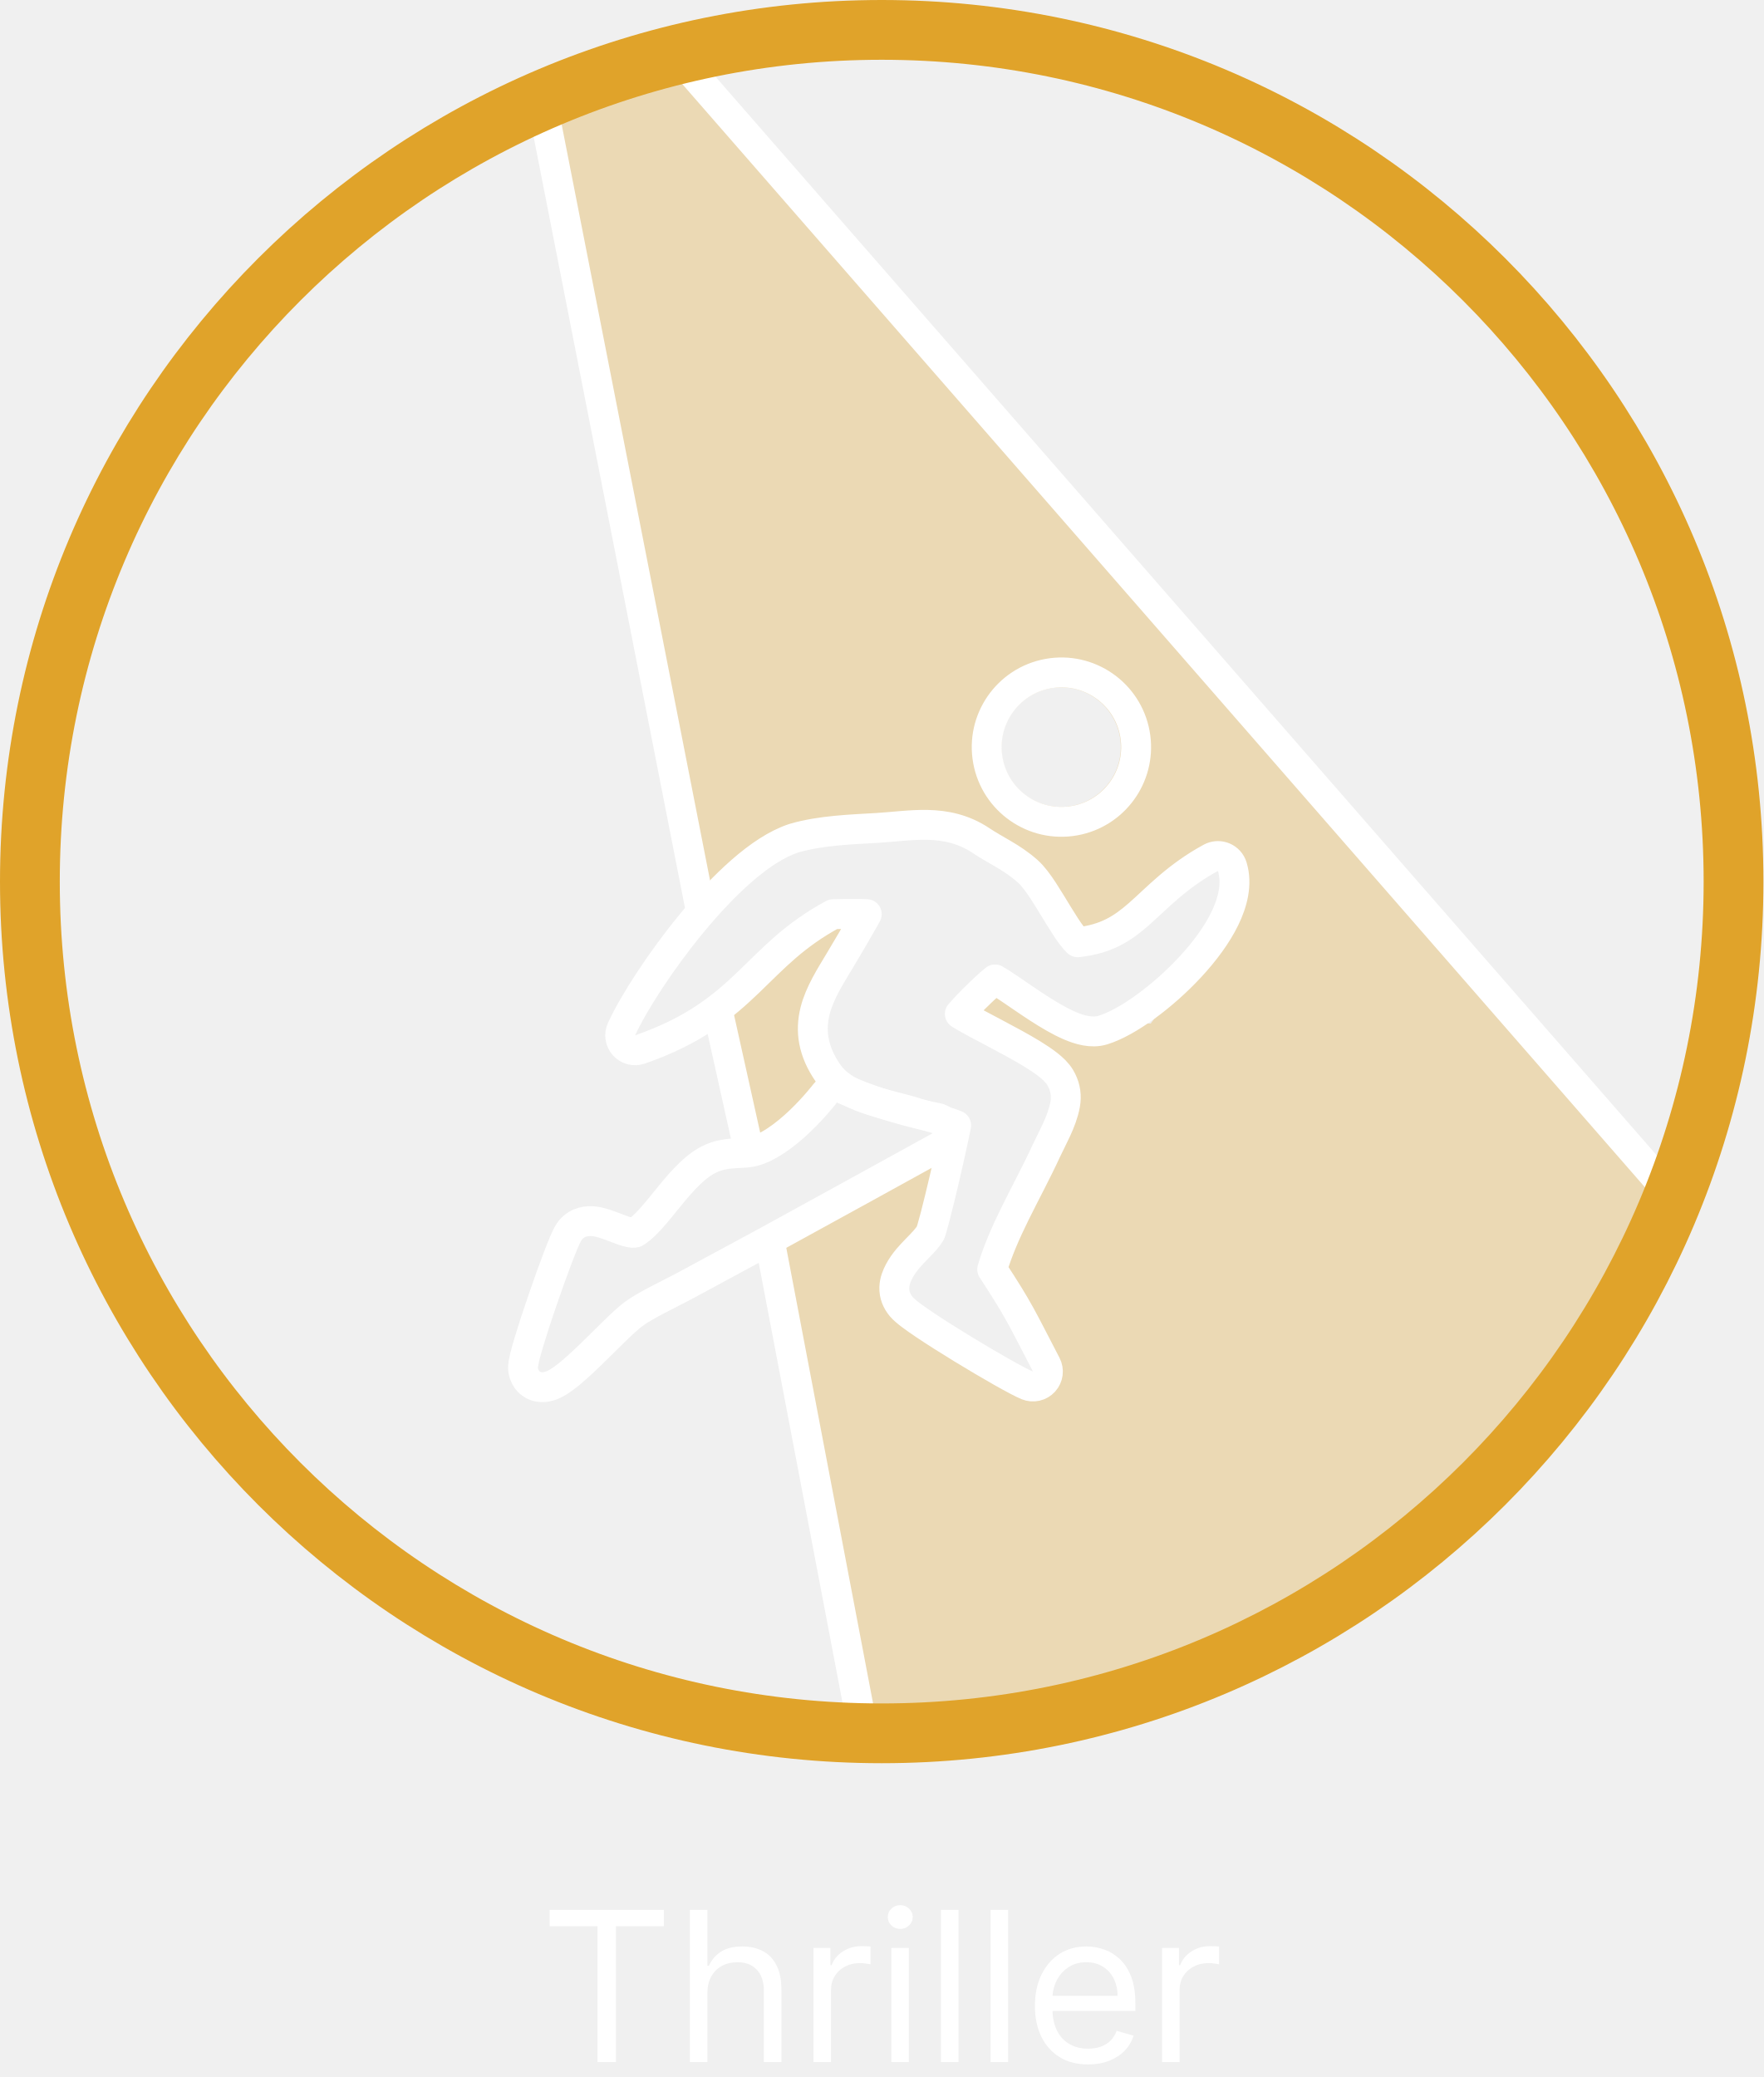
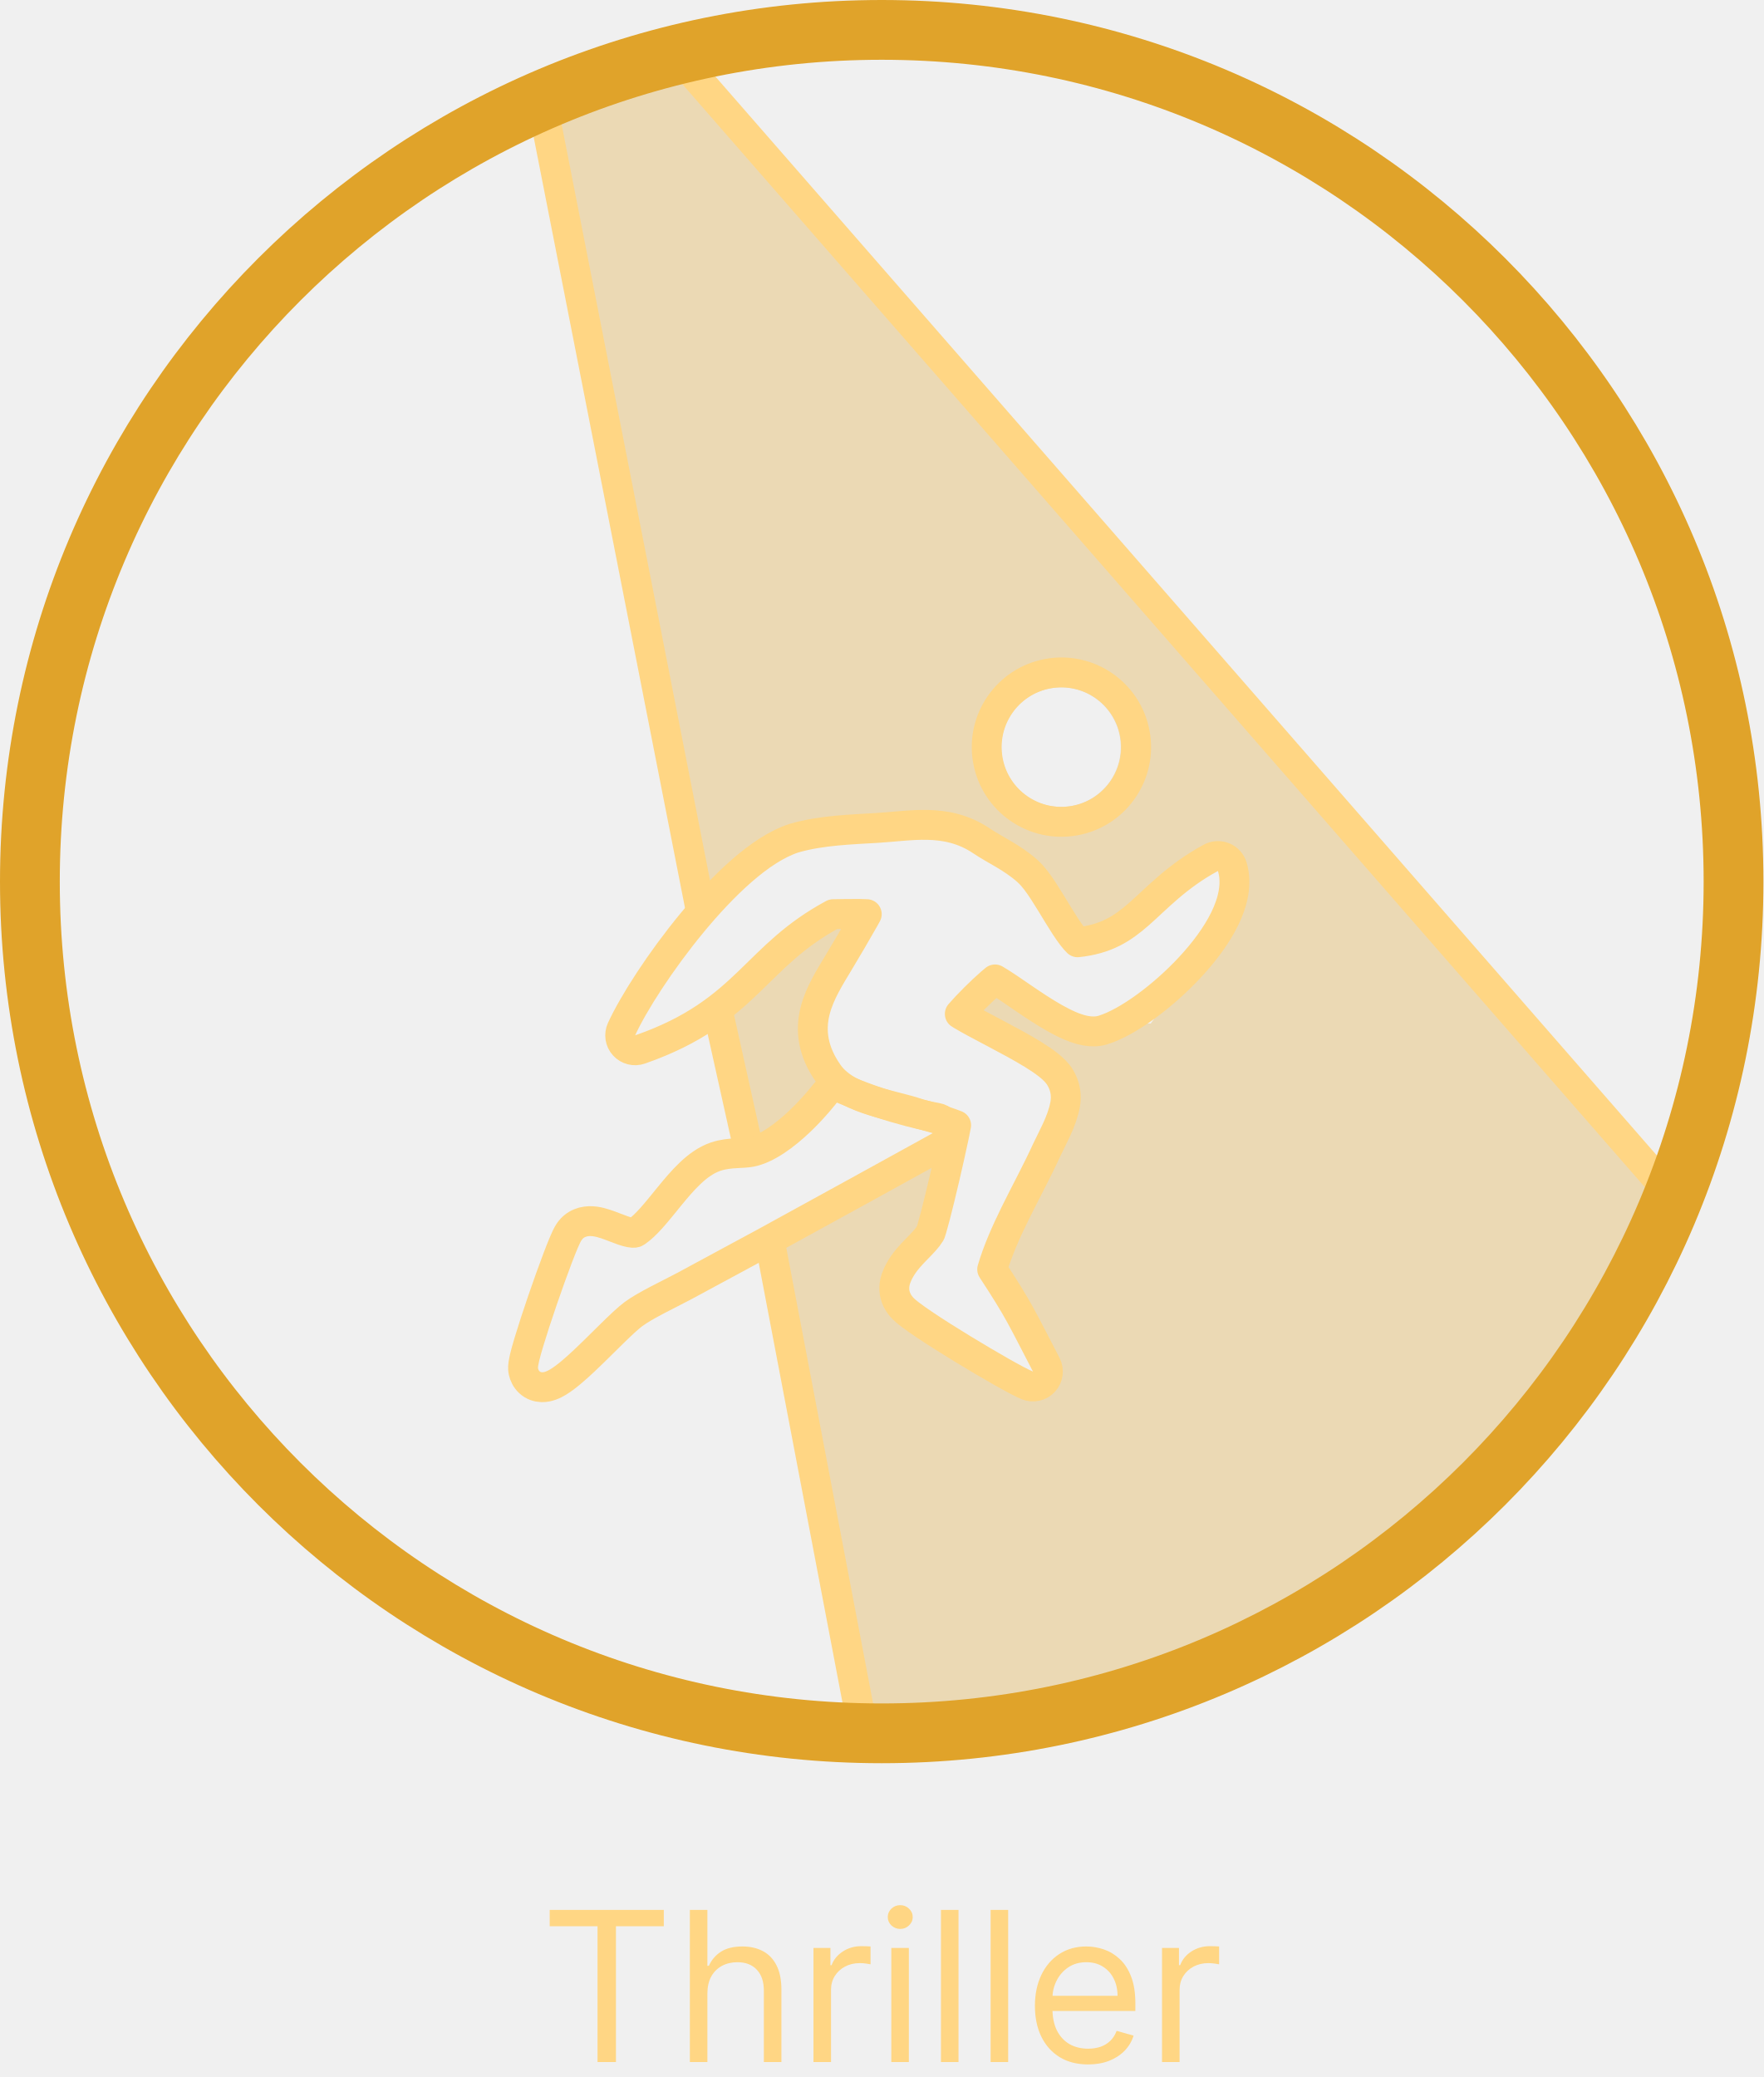
<svg xmlns="http://www.w3.org/2000/svg" width="118" height="139" viewBox="0 0 118 139" fill="none">
  <path d="M48 68.5L50 76.5L52.5 75.5L55 73V71.5L54.5 69.5L55.5 65.5L57.5 61H56.5L52 64L48 68.5Z" fill="#E0A32A" fill-opacity="0.3" />
  <path d="M48 7.5L111 79L105 93.5L90.5 106L77 112L63.5 116.5L58 114.5L51 83.5L63.5 77V81L61 83.5L59.5 86.5L69 92L70 91L66.5 85L71 75V72L64.5 67.5L66.5 65.5L72 68.5H77L81 63L82 58L72 63L67.5 58L63.5 55.5H56L51 57L47 60.5L36 7.5L46 4L48 7.5ZM71 46C68.791 46 67 47.791 67 50C67 52.209 68.791 54 71 54C73.209 54 75 52.209 75 50C75 47.791 73.209 46 71 46Z" fill="#E0A32A" fill-opacity="0.3" />
-   <path d="M36.783 128.912V127.818H44.419V128.912H41.217V138H39.984V128.912H36.783ZM47.336 133.406V138H46.163V127.818H47.336V131.557H47.435C47.614 131.162 47.883 130.849 48.241 130.617C48.602 130.382 49.083 130.264 49.683 130.264C50.203 130.264 50.659 130.369 51.05 130.577C51.441 130.783 51.744 131.099 51.96 131.527C52.178 131.951 52.288 132.491 52.288 133.148V138H51.114V133.227C51.114 132.621 50.957 132.152 50.642 131.82C50.331 131.486 49.898 131.318 49.344 131.318C48.96 131.318 48.615 131.399 48.31 131.562C48.009 131.724 47.77 131.961 47.594 132.273C47.422 132.584 47.336 132.962 47.336 133.406ZM54.434 138V130.364H55.568V131.517H55.647C55.786 131.139 56.038 130.833 56.403 130.597C56.767 130.362 57.178 130.244 57.636 130.244C57.722 130.244 57.83 130.246 57.959 130.249C58.088 130.253 58.186 130.258 58.252 130.264V131.457C58.213 131.447 58.121 131.433 57.979 131.413C57.84 131.389 57.692 131.378 57.536 131.378C57.165 131.378 56.834 131.456 56.542 131.612C56.254 131.764 56.025 131.976 55.856 132.248C55.69 132.516 55.608 132.823 55.608 133.168V138H54.434ZM59.643 138V130.364H60.816V138H59.643ZM60.24 129.091C60.011 129.091 59.814 129.013 59.648 128.857C59.486 128.701 59.405 128.514 59.405 128.295C59.405 128.077 59.486 127.889 59.648 127.734C59.814 127.578 60.011 127.5 60.24 127.5C60.468 127.5 60.664 127.578 60.826 127.734C60.992 127.889 61.075 128.077 61.075 128.295C61.075 128.514 60.992 128.701 60.826 128.857C60.664 129.013 60.468 129.091 60.24 129.091ZM64.139 127.818V138H62.965V127.818H64.139ZM67.461 127.818V138H66.288V127.818H67.461ZM72.812 138.159C72.076 138.159 71.441 137.997 70.908 137.672C70.377 137.344 69.968 136.886 69.68 136.3C69.395 135.71 69.252 135.024 69.252 134.241C69.252 133.459 69.395 132.77 69.68 132.173C69.968 131.573 70.369 131.106 70.883 130.771C71.4 130.433 72.003 130.264 72.692 130.264C73.09 130.264 73.483 130.33 73.871 130.463C74.258 130.596 74.611 130.811 74.93 131.109C75.248 131.404 75.501 131.795 75.69 132.283C75.879 132.77 75.974 133.37 75.974 134.082V134.58H70.087V133.565H74.781C74.781 133.134 74.694 132.75 74.522 132.412C74.353 132.074 74.111 131.807 73.796 131.612C73.484 131.416 73.117 131.318 72.692 131.318C72.225 131.318 71.821 131.434 71.479 131.666C71.141 131.895 70.881 132.193 70.699 132.561C70.516 132.929 70.425 133.323 70.425 133.744V134.42C70.425 134.997 70.525 135.486 70.724 135.887C70.926 136.285 71.206 136.588 71.564 136.797C71.922 137.002 72.338 137.105 72.812 137.105C73.12 137.105 73.398 137.062 73.647 136.976C73.899 136.886 74.116 136.754 74.298 136.578C74.481 136.399 74.621 136.177 74.721 135.912L75.854 136.23C75.735 136.615 75.534 136.953 75.253 137.244C74.971 137.533 74.623 137.758 74.209 137.92C73.794 138.08 73.329 138.159 72.812 138.159ZM77.758 138V130.364H78.892V131.517H78.972C79.111 131.139 79.363 130.833 79.727 130.597C80.092 130.362 80.503 130.244 80.96 130.244C81.046 130.244 81.154 130.246 81.283 130.249C81.413 130.253 81.51 130.258 81.577 130.264V131.457C81.537 131.447 81.446 131.433 81.303 131.413C81.164 131.389 81.016 131.378 80.861 131.378C80.49 131.378 80.158 131.456 79.866 131.612C79.578 131.764 79.349 131.976 79.18 132.248C79.015 132.516 78.932 132.823 78.932 133.168V138H77.758Z" fill="white" />
-   <path d="M51.5 83L57.5 114.5" stroke="white" stroke-width="2" />
-   <path d="M36.5 8L47 61.5" stroke="white" stroke-width="2" />
-   <path d="M48 67.5L50 76.5" stroke="white" stroke-width="2" />
-   <path d="M46 4.5L111 79" stroke="white" stroke-width="2" />
-   <path d="M62.06 55.203C63.245 55.229 64.475 55.465 65.672 56.27C66.157 56.596 66.604 56.835 67.141 57.152C67.658 57.458 68.208 57.808 68.76 58.298V58.299C69.14 58.636 69.502 59.144 69.817 59.626C70.143 60.124 70.489 60.707 70.81 61.23C71.141 61.77 71.45 62.256 71.736 62.631C71.879 62.817 72.001 62.957 72.103 63.054C72.105 63.056 72.108 63.058 72.11 63.06C74.023 62.856 75.105 62.143 76.209 61.177C77.393 60.141 78.747 58.642 81.024 57.409L81.125 57.361C81.366 57.264 81.638 57.264 81.881 57.364C82.159 57.479 82.37 57.712 82.457 58C82.807 59.159 82.486 60.396 81.956 61.483C81.415 62.593 80.581 63.704 79.656 64.703C78.727 65.707 77.674 66.633 76.664 67.367C75.67 68.09 74.652 68.675 73.792 68.938H73.791C73.029 69.169 72.199 68.906 71.575 68.638C70.893 68.344 70.165 67.91 69.485 67.471C68.807 67.032 68.117 66.549 67.552 66.167C67.152 65.896 66.829 65.689 66.583 65.547C66.5 65.614 66.403 65.694 66.297 65.787C65.979 66.065 65.594 66.426 65.217 66.802C64.845 67.172 64.493 67.545 64.226 67.855C64.266 67.88 64.309 67.908 64.355 67.936C64.924 68.277 65.718 68.692 66.59 69.153C67.444 69.605 68.362 70.095 69.12 70.562C69.499 70.796 69.857 71.037 70.157 71.275C70.438 71.499 70.747 71.78 70.944 72.112L71.056 72.319C71.295 72.808 71.378 73.346 71.275 73.911V73.912C71.165 74.515 70.936 75.092 70.705 75.597C70.588 75.852 70.464 76.103 70.349 76.335C70.231 76.572 70.124 76.787 70.027 76.994C69.4 78.364 68.597 79.846 67.925 81.213C67.301 82.482 66.752 83.725 66.393 84.95C68.242 87.779 68.33 88.108 70.008 91.326C70.202 91.698 70.143 92.152 69.86 92.462C69.578 92.772 69.132 92.873 68.743 92.715C68.394 92.572 67.734 92.217 66.992 91.797C66.226 91.363 65.308 90.821 64.405 90.27C63.504 89.72 62.61 89.156 61.897 88.677C61.541 88.438 61.221 88.215 60.965 88.022C60.734 87.848 60.478 87.643 60.313 87.448C60.001 87.077 59.826 86.641 59.843 86.155C59.858 85.721 60.026 85.349 60.166 85.082V85.081C60.5 84.446 60.988 83.947 61.366 83.561C61.767 83.151 62.056 82.853 62.256 82.522C62.259 82.514 62.263 82.505 62.268 82.493C62.288 82.436 62.315 82.353 62.349 82.241C62.415 82.019 62.498 81.717 62.592 81.356C62.779 80.636 63.004 79.709 63.224 78.766C63.443 77.823 63.656 76.871 63.819 76.103C63.884 75.796 63.937 75.528 63.98 75.307C63.237 75.01 62.348 74.78 61.47 74.527C61.452 74.522 61.434 74.517 61.417 74.511C61.032 74.376 60.574 74.256 60.05 74.121C59.54 73.99 58.971 73.848 58.423 73.677C57.38 73.352 56.133 72.849 55.426 71.841C54.387 70.36 54.21 68.977 54.541 67.656C54.845 66.445 55.583 65.311 56.161 64.342L56.163 64.339C56.725 63.405 57.275 62.464 57.812 61.517C57.882 61.392 57.943 61.28 57.999 61.178C57.865 61.173 57.715 61.166 57.545 61.164C56.956 61.156 56.365 61.17 55.749 61.18C53.15 62.588 51.779 64.104 50.132 65.689C48.413 67.343 46.488 68.959 42.829 70.233C42.45 70.365 42.029 70.258 41.76 69.961C41.49 69.664 41.424 69.235 41.592 68.871C42.392 67.132 44.202 64.314 46.294 61.778C47.345 60.505 48.486 59.278 49.63 58.28C50.759 57.295 51.957 56.474 53.123 56.096L53.15 56.088C54.936 55.566 57.039 55.508 58.698 55.408C59.7 55.348 60.955 55.179 62.06 55.203Z" stroke="white" stroke-width="2" stroke-linejoin="round" />
-   <path d="M55.203 73.185C55.48 72.819 55.971 72.689 56.394 72.87C58.088 73.596 59.665 74.081 60.817 74.385C61.393 74.536 61.861 74.641 62.182 74.709C62.342 74.742 62.466 74.766 62.548 74.781C62.589 74.789 62.62 74.794 62.64 74.798C62.649 74.799 62.656 74.801 62.66 74.802C62.662 74.802 62.663 74.802 62.664 74.802C63.084 74.873 63.413 75.2 63.485 75.62C63.548 75.987 63.402 76.354 63.114 76.578L62.982 76.665L62.975 76.669C62.969 76.671 62.962 76.676 62.952 76.681C62.932 76.693 62.901 76.709 62.861 76.731C62.782 76.775 62.666 76.839 62.519 76.921C62.223 77.084 61.799 77.317 61.288 77.598C60.266 78.162 58.893 78.918 57.493 79.689C54.701 81.227 51.789 82.827 51.343 83.067L51.344 83.068L45.798 86.063L45.794 86.065C45.296 86.332 44.55 86.701 43.976 87.003C43.342 87.335 42.781 87.654 42.393 87.94C42.056 88.189 41.562 88.651 40.959 89.242C40.381 89.808 39.717 90.477 39.105 91.053C38.505 91.618 37.87 92.178 37.332 92.499C37.094 92.641 36.696 92.849 36.25 92.836C35.986 92.828 35.684 92.741 35.431 92.51C35.19 92.29 35.079 92.019 35.029 91.802V91.802C34.995 91.651 34.999 91.52 35.002 91.461C35.006 91.386 35.014 91.314 35.023 91.254C35.042 91.132 35.071 90.995 35.103 90.856C35.17 90.575 35.27 90.219 35.389 89.823C35.627 89.027 35.957 88.016 36.303 87.01C36.649 86.002 37.013 84.987 37.32 84.181C37.474 83.779 37.615 83.422 37.734 83.141C37.837 82.9 37.965 82.613 38.089 82.433L38.181 82.311C38.657 81.735 39.332 81.679 39.812 81.743C40.277 81.805 40.777 82.003 41.137 82.142C41.554 82.304 41.876 82.425 42.16 82.479C42.437 82.532 42.515 82.486 42.524 82.48L42.641 82.403C42.917 82.209 43.227 81.916 43.577 81.526C43.977 81.082 44.369 80.584 44.808 80.048C45.232 79.529 45.693 78.982 46.179 78.521C46.658 78.066 47.227 77.632 47.885 77.408C48.386 77.237 48.88 77.199 49.268 77.177C49.693 77.153 49.975 77.147 50.258 77.091C51.31 76.882 52.519 75.995 53.551 75.007C54.045 74.533 54.462 74.073 54.755 73.731C54.901 73.561 55.016 73.422 55.093 73.326C55.131 73.278 55.159 73.242 55.178 73.218C55.187 73.206 55.194 73.197 55.198 73.191C55.2 73.189 55.202 73.186 55.203 73.185Z" stroke="white" stroke-width="2" stroke-linejoin="round" />
-   <path d="M70.118 45.084C72.837 44.583 75.447 46.382 75.943 49.102C76.424 51.738 74.744 54.267 72.165 54.868L71.913 54.92C69.2 55.409 66.602 53.61 66.107 50.898C65.612 48.185 67.408 45.584 70.118 45.084Z" stroke="white" stroke-width="2" stroke-linejoin="round" />
+   <path d="M36.783 128.912V127.818H44.419V128.912H41.217V138H39.984V128.912H36.783ZM47.336 133.406V138H46.163V127.818H47.336V131.557H47.435C47.614 131.162 47.883 130.849 48.241 130.617C48.602 130.382 49.083 130.264 49.683 130.264C50.203 130.264 50.659 130.369 51.05 130.577C51.441 130.783 51.744 131.099 51.96 131.527C52.178 131.951 52.288 132.491 52.288 133.148V138H51.114V133.227C51.114 132.621 50.957 132.152 50.642 131.82C50.331 131.486 49.898 131.318 49.344 131.318C48.96 131.318 48.615 131.399 48.31 131.562C48.009 131.724 47.77 131.961 47.594 132.273C47.422 132.584 47.336 132.962 47.336 133.406ZM54.434 138V130.364H55.568V131.517H55.647C55.786 131.139 56.038 130.833 56.403 130.597C56.767 130.362 57.178 130.244 57.636 130.244C57.722 130.244 57.83 130.246 57.959 130.249C58.088 130.253 58.186 130.258 58.252 130.264V131.457C58.213 131.447 58.121 131.433 57.979 131.413C57.84 131.389 57.692 131.378 57.536 131.378C57.165 131.378 56.834 131.456 56.542 131.612C56.254 131.764 56.025 131.976 55.856 132.248C55.69 132.516 55.608 132.823 55.608 133.168V138H54.434ZM59.643 138V130.364H60.816V138H59.643ZM60.24 129.091C60.011 129.091 59.814 129.013 59.648 128.857C59.486 128.701 59.405 128.514 59.405 128.295C59.405 128.077 59.486 127.889 59.648 127.734C59.814 127.578 60.011 127.5 60.24 127.5C60.468 127.5 60.664 127.578 60.826 127.734C60.992 127.889 61.075 128.077 61.075 128.295C61.075 128.514 60.992 128.701 60.826 128.857C60.664 129.013 60.468 129.091 60.24 129.091ZM64.139 127.818V138H62.965V127.818H64.139ZM67.461 127.818V138H66.288V127.818H67.461ZM72.812 138.159C72.076 138.159 71.441 137.997 70.908 137.672C70.377 137.344 69.968 136.886 69.68 136.3C69.395 135.71 69.252 135.024 69.252 134.241C69.252 133.459 69.395 132.77 69.68 132.173C69.968 131.573 70.369 131.106 70.883 130.771C71.4 130.433 72.003 130.264 72.692 130.264C73.09 130.264 73.483 130.33 73.871 130.463C74.258 130.596 74.611 130.811 74.93 131.109C75.248 131.404 75.501 131.795 75.69 132.283C75.879 132.77 75.974 133.37 75.974 134.082V134.58H70.087V133.565H74.781C74.781 133.134 74.694 132.75 74.522 132.412C74.353 132.074 74.111 131.807 73.796 131.612C73.484 131.416 73.117 131.318 72.692 131.318C72.225 131.318 71.821 131.434 71.479 131.666C71.141 131.895 70.881 132.193 70.699 132.561C70.516 132.929 70.425 133.323 70.425 133.744V134.42C70.425 134.997 70.525 135.486 70.724 135.887C70.926 136.285 71.206 136.588 71.564 136.797C71.922 137.002 72.338 137.105 72.812 137.105C73.12 137.105 73.398 137.062 73.647 136.976C73.899 136.886 74.116 136.754 74.298 136.578C74.481 136.399 74.621 136.177 74.721 135.912L75.854 136.23C75.735 136.615 75.534 136.953 75.253 137.244C74.971 137.533 74.623 137.758 74.209 137.92C73.794 138.08 73.329 138.159 72.812 138.159ZM77.758 138V130.364H78.892V131.517H78.972C79.111 131.139 79.363 130.833 79.727 130.597C80.092 130.362 80.503 130.244 80.96 130.244C81.046 130.244 81.154 130.246 81.283 130.249C81.413 130.253 81.51 130.258 81.577 130.264V131.457C81.537 131.447 81.446 131.433 81.303 131.413C81.164 131.389 81.016 131.378 80.861 131.378C80.49 131.378 80.158 131.456 79.866 131.612C79.578 131.764 79.349 131.976 79.18 132.248C79.015 132.516 78.932 132.823 78.932 133.168V138H77.758Z" fill="#FFD684" />
+   <path d="M51.5 83L57.5 114.5" stroke="#FFD684" stroke-width="2" />
+   <path d="M36.5 8L47 61.5" stroke="#FFD684" stroke-width="2" />
+   <path d="M48 67.5L50 76.5" stroke="#FFD684" stroke-width="2" />
+   <path d="M46 4.5L111 79" stroke="#FFD684" stroke-width="2" />
+   <path d="M62.06 55.203C63.245 55.229 64.475 55.465 65.672 56.27C66.157 56.596 66.604 56.835 67.141 57.152C67.658 57.458 68.208 57.808 68.76 58.298V58.299C69.14 58.636 69.502 59.144 69.817 59.626C70.143 60.124 70.489 60.707 70.81 61.23C71.141 61.77 71.45 62.256 71.736 62.631C71.879 62.817 72.001 62.957 72.103 63.054C72.105 63.056 72.108 63.058 72.11 63.06C74.023 62.856 75.105 62.143 76.209 61.177C77.393 60.141 78.747 58.642 81.024 57.409L81.125 57.361C81.366 57.264 81.638 57.264 81.881 57.364C82.159 57.479 82.37 57.712 82.457 58C82.807 59.159 82.486 60.396 81.956 61.483C81.415 62.593 80.581 63.704 79.656 64.703C78.727 65.707 77.674 66.633 76.664 67.367C75.67 68.09 74.652 68.675 73.792 68.938H73.791C73.029 69.169 72.199 68.906 71.575 68.638C70.893 68.344 70.165 67.91 69.485 67.471C68.807 67.032 68.117 66.549 67.552 66.167C67.152 65.896 66.829 65.689 66.583 65.547C66.5 65.614 66.403 65.694 66.297 65.787C65.979 66.065 65.594 66.426 65.217 66.802C64.845 67.172 64.493 67.545 64.226 67.855C64.266 67.88 64.309 67.908 64.355 67.936C64.924 68.277 65.718 68.692 66.59 69.153C67.444 69.605 68.362 70.095 69.12 70.562C69.499 70.796 69.857 71.037 70.157 71.275C70.438 71.499 70.747 71.78 70.944 72.112L71.056 72.319C71.295 72.808 71.378 73.346 71.275 73.911V73.912C71.165 74.515 70.936 75.092 70.705 75.597C70.588 75.852 70.464 76.103 70.349 76.335C70.231 76.572 70.124 76.787 70.027 76.994C69.4 78.364 68.597 79.846 67.925 81.213C67.301 82.482 66.752 83.725 66.393 84.95C68.242 87.779 68.33 88.108 70.008 91.326C70.202 91.698 70.143 92.152 69.86 92.462C69.578 92.772 69.132 92.873 68.743 92.715C68.394 92.572 67.734 92.217 66.992 91.797C66.226 91.363 65.308 90.821 64.405 90.27C63.504 89.72 62.61 89.156 61.897 88.677C61.541 88.438 61.221 88.215 60.965 88.022C60.734 87.848 60.478 87.643 60.313 87.448C60.001 87.077 59.826 86.641 59.843 86.155C59.858 85.721 60.026 85.349 60.166 85.082V85.081C60.5 84.446 60.988 83.947 61.366 83.561C61.767 83.151 62.056 82.853 62.256 82.522C62.259 82.514 62.263 82.505 62.268 82.493C62.288 82.436 62.315 82.353 62.349 82.241C62.415 82.019 62.498 81.717 62.592 81.356C62.779 80.636 63.004 79.709 63.224 78.766C63.443 77.823 63.656 76.871 63.819 76.103C63.884 75.796 63.937 75.528 63.98 75.307C63.237 75.01 62.348 74.78 61.47 74.527C61.452 74.522 61.434 74.517 61.417 74.511C61.032 74.376 60.574 74.256 60.05 74.121C59.54 73.99 58.971 73.848 58.423 73.677C57.38 73.352 56.133 72.849 55.426 71.841C54.387 70.36 54.21 68.977 54.541 67.656C54.845 66.445 55.583 65.311 56.161 64.342L56.163 64.339C56.725 63.405 57.275 62.464 57.812 61.517C57.882 61.392 57.943 61.28 57.999 61.178C57.865 61.173 57.715 61.166 57.545 61.164C56.956 61.156 56.365 61.17 55.749 61.18C53.15 62.588 51.779 64.104 50.132 65.689C48.413 67.343 46.488 68.959 42.829 70.233C42.45 70.365 42.029 70.258 41.76 69.961C41.49 69.664 41.424 69.235 41.592 68.871C42.392 67.132 44.202 64.314 46.294 61.778C47.345 60.505 48.486 59.278 49.63 58.28C50.759 57.295 51.957 56.474 53.123 56.096L53.15 56.088C54.936 55.566 57.039 55.508 58.698 55.408C59.7 55.348 60.955 55.179 62.06 55.203Z" stroke="#FFD684" stroke-width="2" stroke-linejoin="round" />
+   <path d="M55.203 73.185C55.48 72.819 55.971 72.689 56.394 72.87C58.088 73.596 59.665 74.081 60.817 74.385C61.393 74.536 61.861 74.641 62.182 74.709C62.342 74.742 62.466 74.766 62.548 74.781C62.589 74.789 62.62 74.794 62.64 74.798C62.649 74.799 62.656 74.801 62.66 74.802C62.662 74.802 62.663 74.802 62.664 74.802C63.084 74.873 63.413 75.2 63.485 75.62C63.548 75.987 63.402 76.354 63.114 76.578L62.982 76.665L62.975 76.669C62.969 76.671 62.962 76.676 62.952 76.681C62.932 76.693 62.901 76.709 62.861 76.731C62.782 76.775 62.666 76.839 62.519 76.921C62.223 77.084 61.799 77.317 61.288 77.598C60.266 78.162 58.893 78.918 57.493 79.689C54.701 81.227 51.789 82.827 51.343 83.067L51.344 83.068L45.798 86.063L45.794 86.065C45.296 86.332 44.55 86.701 43.976 87.003C43.342 87.335 42.781 87.654 42.393 87.94C42.056 88.189 41.562 88.651 40.959 89.242C40.381 89.808 39.717 90.477 39.105 91.053C38.505 91.618 37.87 92.178 37.332 92.499C37.094 92.641 36.696 92.849 36.25 92.836C35.986 92.828 35.684 92.741 35.431 92.51C35.19 92.29 35.079 92.019 35.029 91.802V91.802C34.995 91.651 34.999 91.52 35.002 91.461C35.006 91.386 35.014 91.314 35.023 91.254C35.042 91.132 35.071 90.995 35.103 90.856C35.17 90.575 35.27 90.219 35.389 89.823C35.627 89.027 35.957 88.016 36.303 87.01C36.649 86.002 37.013 84.987 37.32 84.181C37.474 83.779 37.615 83.422 37.734 83.141C37.837 82.9 37.965 82.613 38.089 82.433L38.181 82.311C38.657 81.735 39.332 81.679 39.812 81.743C40.277 81.805 40.777 82.003 41.137 82.142C41.554 82.304 41.876 82.425 42.16 82.479C42.437 82.532 42.515 82.486 42.524 82.48L42.641 82.403C42.917 82.209 43.227 81.916 43.577 81.526C43.977 81.082 44.369 80.584 44.808 80.048C45.232 79.529 45.693 78.982 46.179 78.521C46.658 78.066 47.227 77.632 47.885 77.408C48.386 77.237 48.88 77.199 49.268 77.177C49.693 77.153 49.975 77.147 50.258 77.091C51.31 76.882 52.519 75.995 53.551 75.007C54.045 74.533 54.462 74.073 54.755 73.731C54.901 73.561 55.016 73.422 55.093 73.326C55.131 73.278 55.159 73.242 55.178 73.218C55.187 73.206 55.194 73.197 55.198 73.191C55.2 73.189 55.202 73.186 55.203 73.185Z" stroke="#FFD684" stroke-width="2" stroke-linejoin="round" />
+   <path d="M70.118 45.084C72.837 44.583 75.447 46.382 75.943 49.102C76.424 51.738 74.744 54.267 72.165 54.868L71.913 54.92C69.2 55.409 66.602 53.61 66.107 50.898C65.612 48.185 67.408 45.584 70.118 45.084Z" stroke="#FFD684" stroke-width="2" stroke-linejoin="round" />
  <circle cx="59" cy="59" r="57" stroke="#E0A32A" stroke-width="4" />
</svg>
